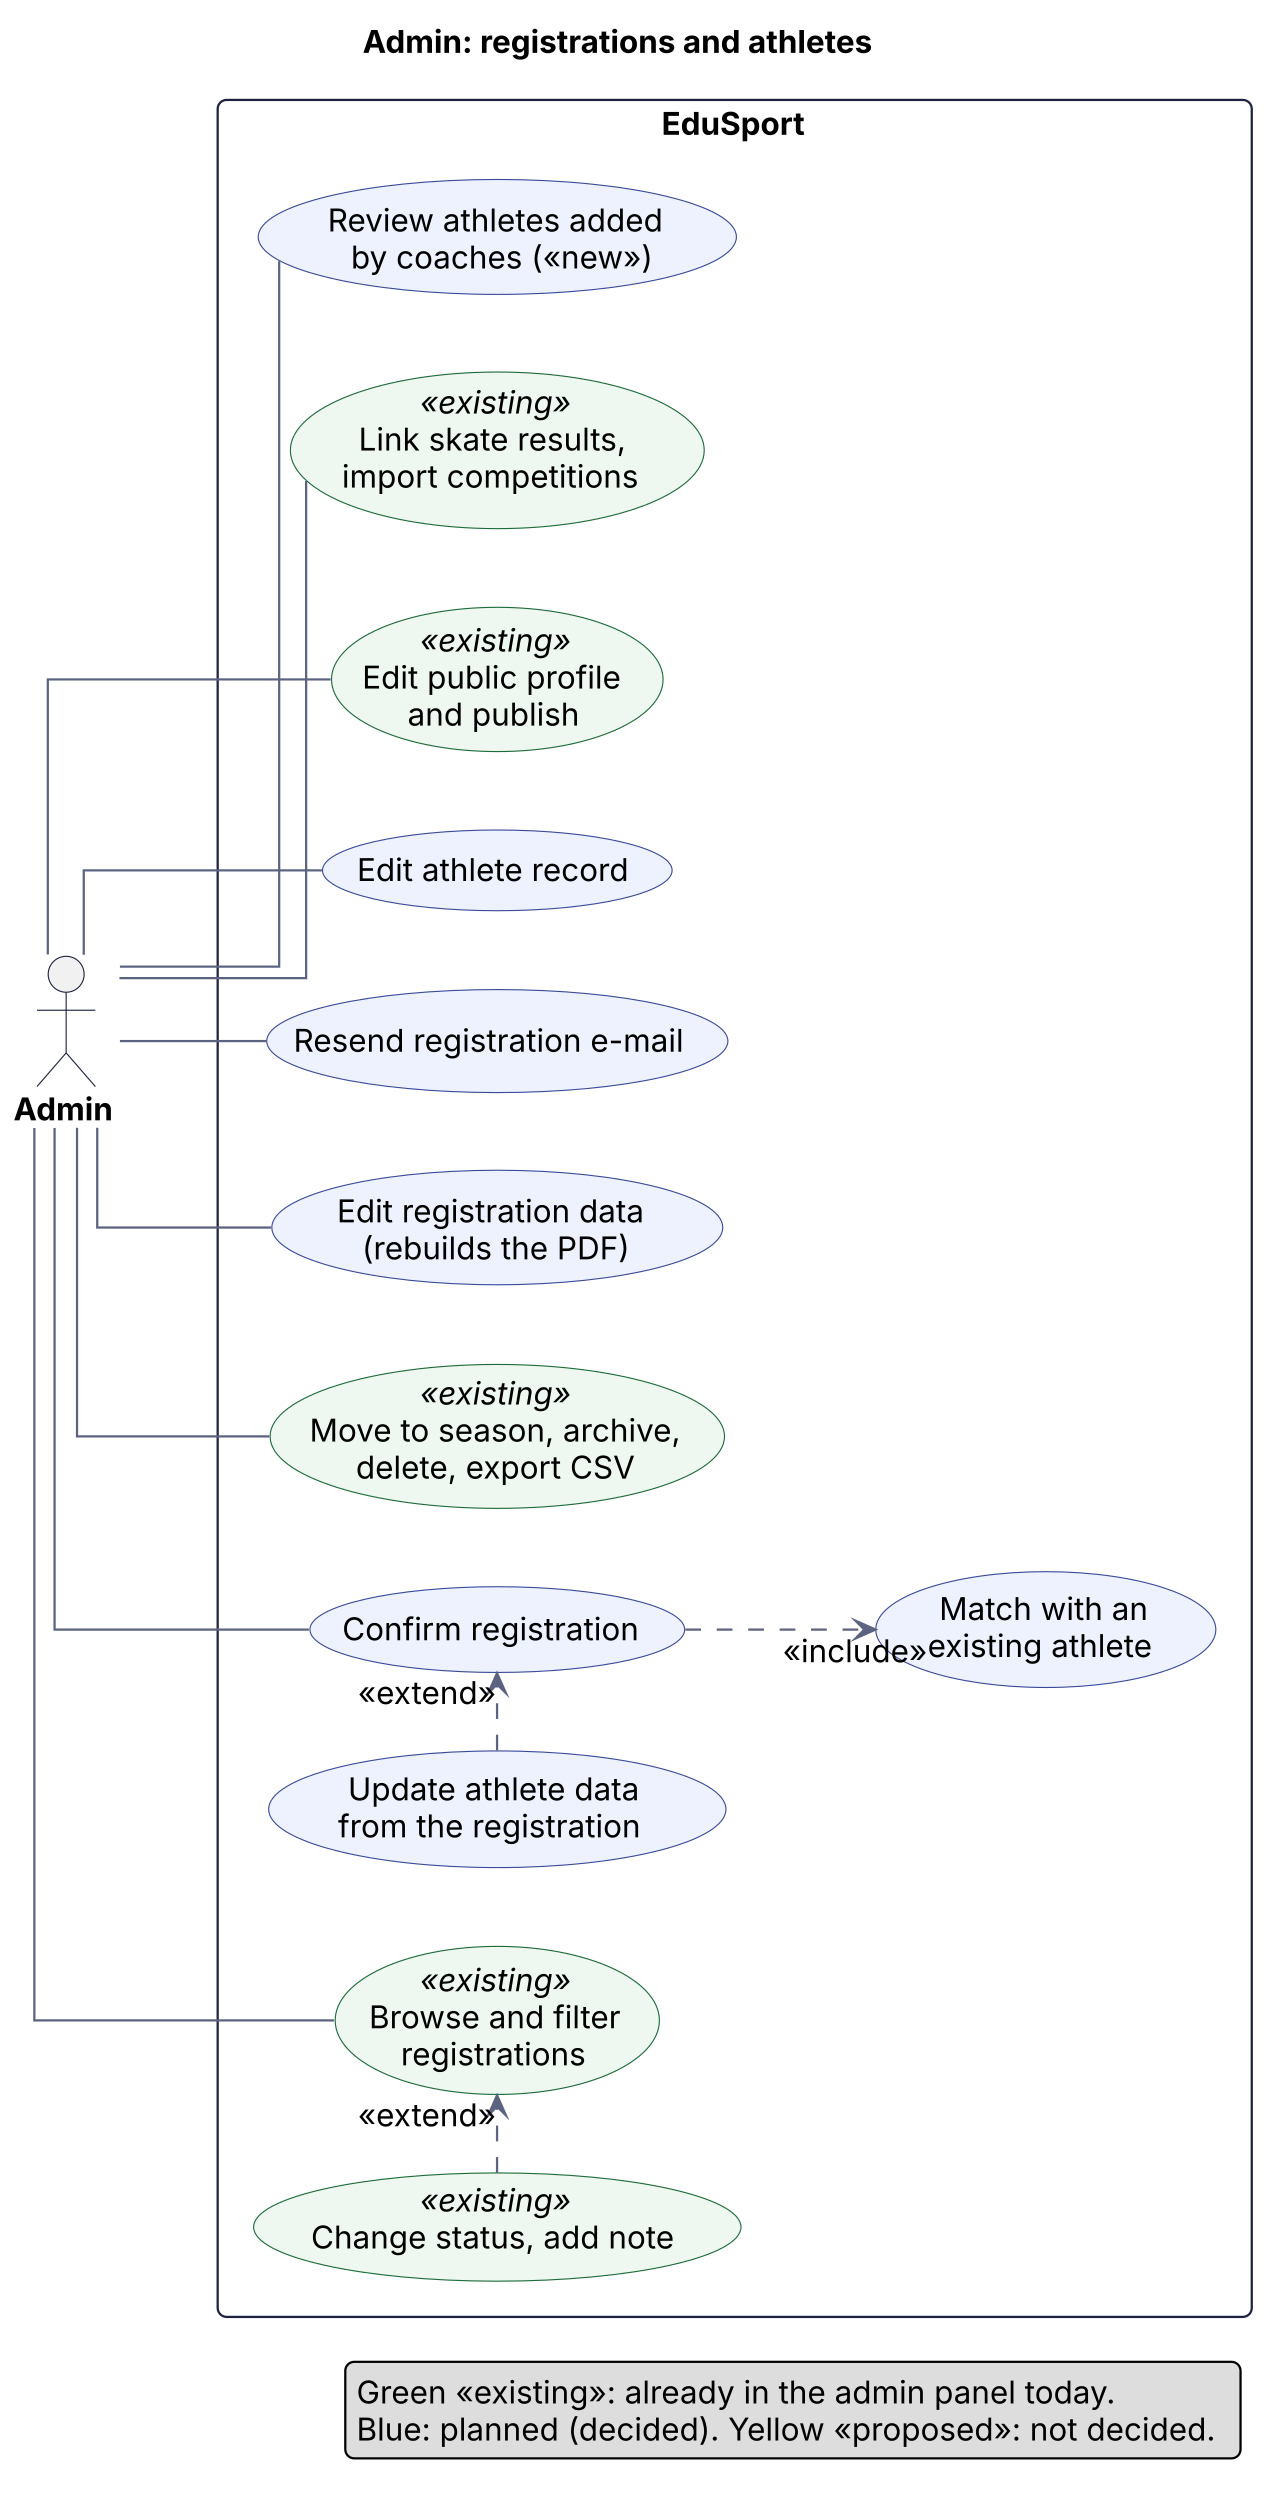
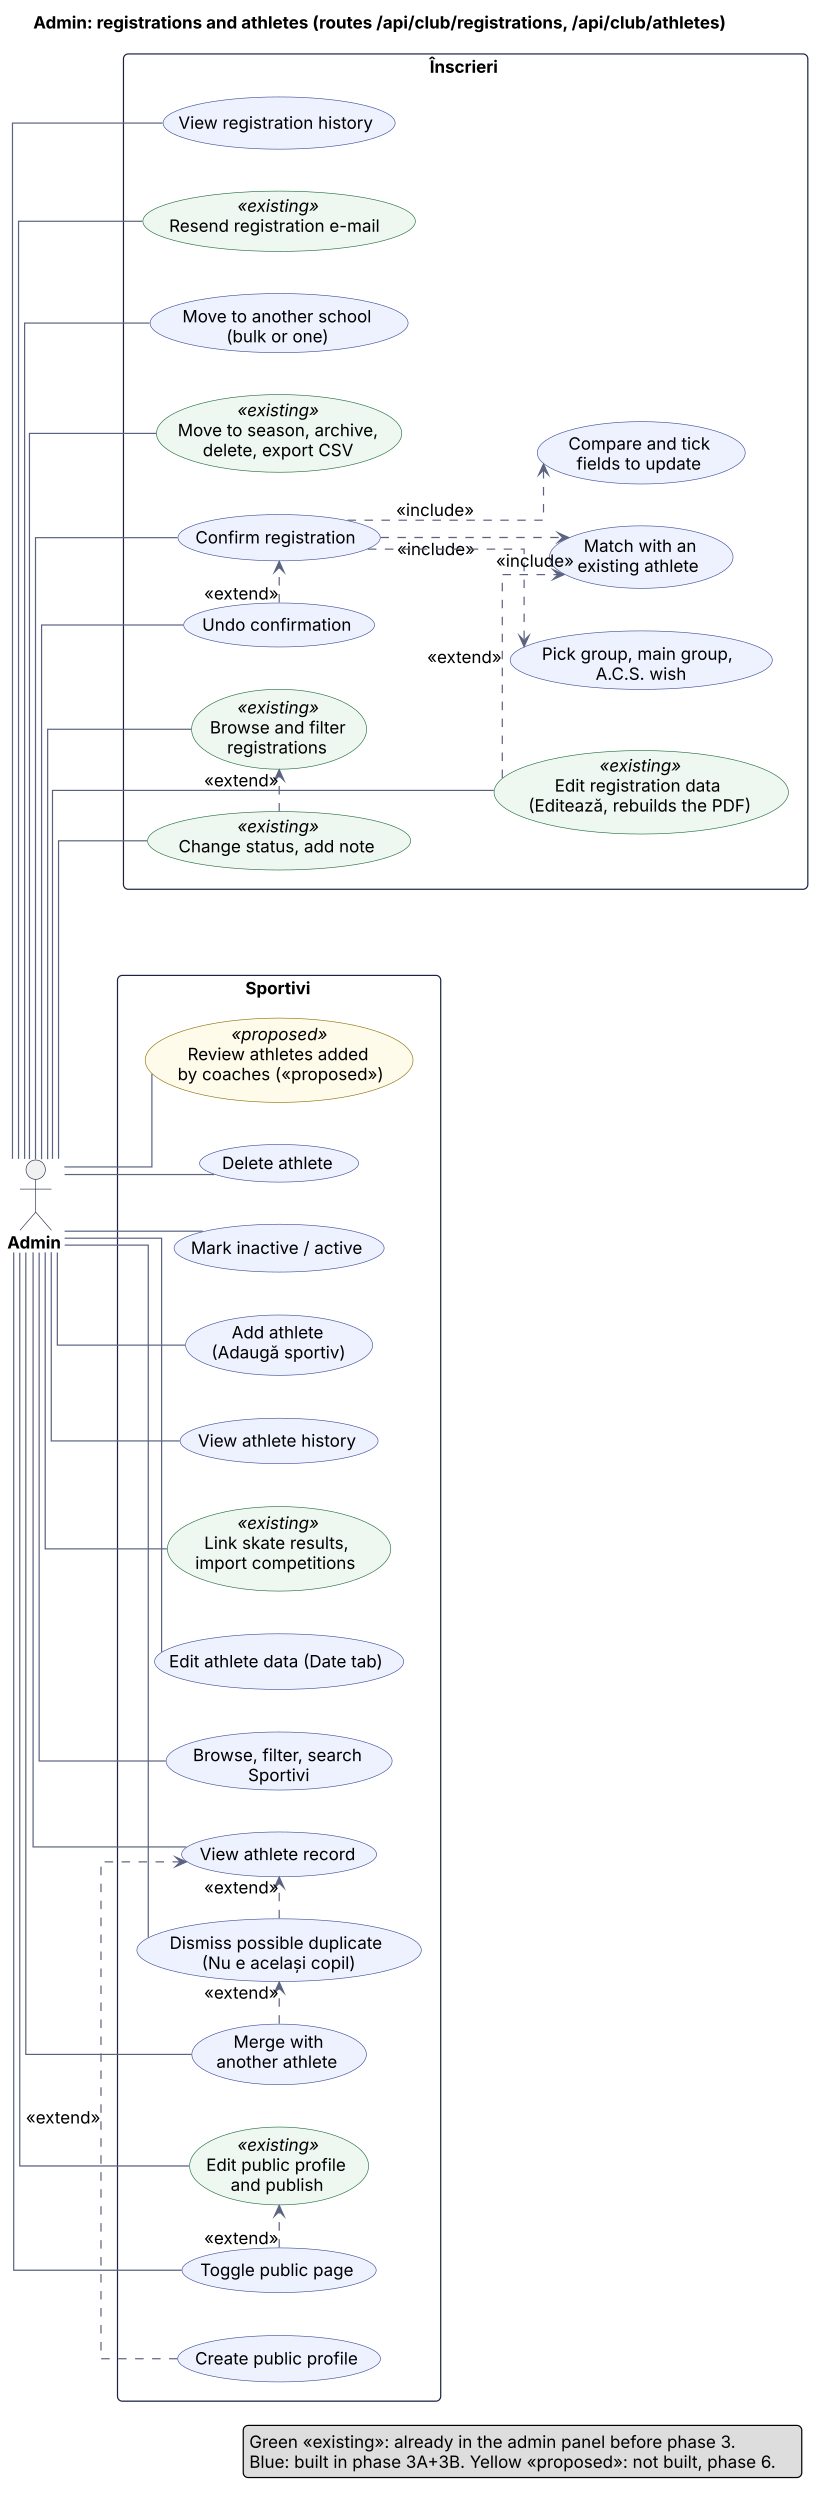
- <svg xmlns="http://www.w3.org/2000/svg" version="1.1" data-diagram-type="DESCRIPTION" style="width:571px;height:1113px;background:#FFFFFF;" width="571px" height="1113px" viewBox="0 0 571 1113" zoomAndPan="magnify" preserveAspectRatio="none" contentStyleType="text/css">
+ <svg xmlns="http://www.w3.org/2000/svg" version="1.1" data-diagram-type="DESCRIPTION" style="width:680px;height:2062px;background:#FFFFFF;" width="680px" height="2062px" viewBox="0 0 680 2062" zoomAndPan="magnify" preserveAspectRatio="none" contentStyleType="text/css">
  <defs />
  <g font-family="sans-serif" lengthAdjust="spacing">
    <g class="title" data-source-line="3">
-       <text x="161.457" y="23.535" fill="#000" font-size="14" textLength="241.377" font-weight="700" font-family="Inter">Admin: registrations and athletes</text>
-     </g>
-     <g class="cluster" data-qualified-name="EduSport" id="ent0002" data-source-line="5">
-       <rect x="96.91" y="44.488" width="460.38" height="987" fill="none" style="stroke:#1C2240;stroke-width:1;" rx="4" ry="4" />
-       <text x="294.534" y="60.023" fill="#000" font-size="14" textLength="65.133" font-weight="700" font-family="Inter">EduSport</text>
-     </g>
-     <g class="entity" data-qualified-name="EduSport.Browse" id="ent0003" data-source-line="6">
-       <ellipse cx="221.396" cy="899.487" rx="72.166" ry="32.958" fill="#EEF7F0" style="stroke:#1D6B3A;stroke-width:0.5;" />
-       <text x="186.926" y="886.502" fill="#000" font-size="14" textLength="68.94" font-style="italic" font-family="Inter">«existing»</text>
-       <text x="164.296" y="902.99" fill="#000" font-size="14" textLength="114.201" font-family="Inter">Browse and filter</text>
-       <text x="178.473" y="919.479" fill="#000" font-size="14" textLength="85.846" font-family="Inter">registrations</text>
-     </g>
-     <g class="entity" data-qualified-name="EduSport.Status" id="ent0004" data-source-line="7">
-       <ellipse cx="221.401" cy="991.487" rx="108.491" ry="24.098" fill="#EEF7F0" style="stroke:#1D6B3A;stroke-width:0.5;" />
-       <text x="186.931" y="984.535" fill="#000" font-size="14" textLength="68.94" font-style="italic" font-family="Inter">«existing»</text>
-       <text x="138.457" y="1001.023" fill="#000" font-size="14" textLength="165.888" font-family="Inter">Change status, add note</text>
-     </g>
-     <g class="entity" data-qualified-name="EduSport.Bulk" id="ent0005" data-source-line="8">
-       <ellipse cx="221.401" cy="639.487" rx="101.151" ry="32.038" fill="#EEF7F0" style="stroke:#1D6B3A;stroke-width:0.5;" />
-       <text x="186.93" y="625.286" fill="#000" font-size="14" textLength="68.94" font-style="italic" font-family="Inter">«existing»</text>
-       <text x="137.804" y="641.775" fill="#000" font-size="14" textLength="167.193" font-family="Inter">Move to season, archive,</text>
-       <text x="158.438" y="658.263" fill="#000" font-size="14" textLength="125.925" font-family="Inter">delete, export CSV</text>
-     </g>
-     <g class="entity" data-qualified-name="EduSport.EditReg" id="ent0006" data-source-line="9">
-       <ellipse cx="221.395" cy="546.483" rx="100.385" ry="25.495" fill="#EEF2FF" style="stroke:#3B4A9A;stroke-width:0.5;" />
-       <text x="150.015" y="544.169" fill="#000" font-size="14" textLength="142.762" font-family="Inter">Edit registration data</text>
-       <text x="161.15" y="560.657" fill="#000" font-size="14" textLength="120.49" font-family="Inter">(rebuilds the PDF)</text>
-     </g>
-     <g class="entity" data-qualified-name="EduSport.Resend" id="ent0007" data-source-line="10">
-       <ellipse cx="221.402" cy="463.489" rx="102.652" ry="22.93" fill="#EEF2FF" style="stroke:#3B4A9A;stroke-width:0.5;" />
-       <text x="130.675" y="468.233" fill="#000" font-size="14" textLength="181.453" font-family="Inter">Resend registration e-mail</text>
-     </g>
-     <g class="entity" data-qualified-name="EduSport.Conf" id="ent0008" data-source-line="11">
-       <ellipse cx="221.401" cy="725.492" rx="83.421" ry="19.084" fill="#EEF2FF" style="stroke:#3B4A9A;stroke-width:0.5;" />
-       <text x="152.348" y="730.237" fill="#000" font-size="14" textLength="138.106" font-family="Inter">Confirm registration</text>
-     </g>
-     <g class="entity" data-qualified-name="EduSport.Match" id="ent0009" data-source-line="12">
-       <ellipse cx="465.592" cy="725.489" rx="75.702" ry="25.781" fill="#EEF2FF" style="stroke:#3B4A9A;stroke-width:0.5;" />
-       <text x="418.13" y="721.221" fill="#000" font-size="14" textLength="94.924" font-family="Inter">Match with an</text>
-       <text x="412.972" y="737.709" fill="#000" font-size="14" textLength="105.239" font-family="Inter">existing athlete</text>
-     </g>
-     <g class="entity" data-qualified-name="EduSport.Upd" id="ent0010" data-source-line="13">
-       <ellipse cx="221.403" cy="805.487" rx="101.793" ry="25.969" fill="#EEF2FF" style="stroke:#3B4A9A;stroke-width:0.5;" />
-       <text x="154.903" y="801.489" fill="#000" font-size="14" textLength="133" font-family="Inter">Update athlete data</text>
-       <text x="150.484" y="817.978" fill="#000" font-size="14" textLength="141.839" font-family="Inter">from the registration</text>
-     </g>
-     <g class="entity" data-qualified-name="EduSport.EditA" id="ent0011" data-source-line="14">
-       <ellipse cx="221.396" cy="387.485" rx="77.836" ry="17.967" fill="#EEF2FF" style="stroke:#3B4A9A;stroke-width:0.5;" />
-       <text x="158.936" y="392.23" fill="#000" font-size="14" textLength="124.92" font-family="Inter">Edit athlete record</text>
-     </g>
-     <g class="entity" data-qualified-name="EduSport.Pub" id="ent0012" data-source-line="15">
-       <ellipse cx="221.401" cy="302.49" rx="73.801" ry="32.112" fill="#EEF7F0" style="stroke:#1D6B3A;stroke-width:0.5;" />
-       <text x="186.931" y="290.05" fill="#000" font-size="14" textLength="68.94" font-style="italic" font-family="Inter">«existing»</text>
-       <text x="161.251" y="306.538" fill="#000" font-size="14" textLength="120.299" font-family="Inter">Edit public profile</text>
-       <text x="181.455" y="323.026" fill="#000" font-size="14" textLength="79.892" font-family="Inter">and publish</text>
-     </g>
-     <g class="entity" data-qualified-name="EduSport.Skate" id="ent0013" data-source-line="16">
-       <ellipse cx="221.401" cy="200.488" rx="92.121" ry="34.86" fill="#EEF7F0" style="stroke:#1D6B3A;stroke-width:0.5;" />
-       <text x="186.931" y="184.096" fill="#000" font-size="14" textLength="68.94" font-style="italic" font-family="Inter">«existing»</text>
-       <text x="159.635" y="200.584" fill="#000" font-size="14" textLength="123.532" font-family="Inter">Link skate results,</text>
-       <text x="152.218" y="217.073" fill="#000" font-size="14" textLength="138.366" font-family="Inter">import competitions</text>
-     </g>
-     <g class="entity" data-qualified-name="EduSport.Review" id="ent0014" data-source-line="17">
-       <ellipse cx="221.404" cy="105.484" rx="106.444" ry="25.586" fill="#EEF2FF" style="stroke:#3B4A9A;stroke-width:0.5;" />
-       <text x="145.888" y="103.037" fill="#000" font-size="14" textLength="151.033" font-family="Inter">Review athletes added</text>
-       <text x="156.237" y="119.525" fill="#000" font-size="14" textLength="130.334" font-family="Inter">by coaches («new»)</text>
+       <text x="27.456" y="23.535" fill="#000" font-size="14" textLength="618.379" font-weight="700" font-family="Inter">Admin: registrations and athletes (routes /api/club/registrations, /api/club/athletes)</text>
+     </g>
+     <g class="cluster" data-qualified-name=".nscrieri" id="ent0002" data-source-line="6">
+       <rect x="101.83" y="44.488" width="564.46" height="689" fill="none" style="stroke:#1C2240;stroke-width:1;" rx="4" ry="4" />
+       <text x="354.44" y="60.023" fill="#000" font-size="14" textLength="59.24" font-weight="700" font-family="Inter">Înscrieri</text>
+     </g>
+     <g class="cluster" data-qualified-name="Sportivi" id="ent0015" data-source-line="21">
+       <rect x="96.91" y="804.488" width="266.59" height="1176" fill="none" style="stroke:#1C2240;stroke-width:1;" rx="4" ry="4" />
+       <text x="202.372" y="820.023" fill="#000" font-size="14" textLength="55.665" font-weight="700" font-family="Inter">Sportivi</text>
+     </g>
+     <g class="entity" data-qualified-name=".nscrieri.Browse" id="ent0003" data-source-line="7">
+       <ellipse cx="230.206" cy="601.487" rx="72.166" ry="32.958" fill="#EEF7F0" style="stroke:#1D6B3A;stroke-width:0.5;" />
+       <text x="195.736" y="588.502" fill="#000" font-size="14" textLength="68.94" font-style="italic" font-family="Inter">«existing»</text>
+       <text x="173.106" y="604.99" fill="#000" font-size="14" textLength="114.201" font-family="Inter">Browse and filter</text>
+       <text x="187.283" y="621.479" fill="#000" font-size="14" textLength="85.846" font-family="Inter">registrations</text>
+     </g>
+     <g class="entity" data-qualified-name=".nscrieri.Status" id="ent0004" data-source-line="8">
+       <ellipse cx="230.211" cy="693.487" rx="108.491" ry="24.098" fill="#EEF7F0" style="stroke:#1D6B3A;stroke-width:0.5;" />
+       <text x="195.741" y="686.535" fill="#000" font-size="14" textLength="68.94" font-style="italic" font-family="Inter">«existing»</text>
+       <text x="147.267" y="703.023" fill="#000" font-size="14" textLength="165.888" font-family="Inter">Change status, add note</text>
+     </g>
+     <g class="entity" data-qualified-name=".nscrieri.Bulk" id="ent0005" data-source-line="9">
+       <ellipse cx="230.211" cy="357.487" rx="101.151" ry="32.038" fill="#EEF7F0" style="stroke:#1D6B3A;stroke-width:0.5;" />
+       <text x="195.74" y="343.286" fill="#000" font-size="14" textLength="68.94" font-style="italic" font-family="Inter">«existing»</text>
+       <text x="146.614" y="359.775" fill="#000" font-size="14" textLength="167.193" font-family="Inter">Move to season, archive,</text>
+       <text x="167.248" y="376.263" fill="#000" font-size="14" textLength="125.925" font-family="Inter">delete, export CSV</text>
+     </g>
+     <g class="entity" data-qualified-name=".nscrieri.MoveSchool" id="ent0006" data-source-line="10">
+       <ellipse cx="230.212" cy="266.489" rx="106.392" ry="24.37" fill="#EEF2FF" style="stroke:#3B4A9A;stroke-width:0.5;" />
+       <text x="150.44" y="265.882" fill="#000" font-size="14" textLength="159.544" font-family="Inter">Move to another school</text>
+       <text x="186.656" y="282.37" fill="#000" font-size="14" textLength="87.11" font-family="Inter">(bulk or one)</text>
+     </g>
+     <g class="entity" data-qualified-name=".nscrieri.EditReg" id="ent0007" data-source-line="11">
+       <ellipse cx="528.901" cy="653.489" rx="121.391" ry="34.431" fill="#EEF7F0" style="stroke:#1D6B3A;stroke-width:0.5;" />
+       <text x="494.431" y="636.408" fill="#000" font-size="14" textLength="68.94" font-style="italic" font-family="Inter">«existing»</text>
+       <text x="457.52" y="652.897" fill="#000" font-size="14" textLength="142.762" font-family="Inter">Edit registration data</text>
+       <text x="435.741" y="669.385" fill="#000" font-size="14" textLength="186.32" font-family="Inter">(Editează, rebuilds the PDF)</text>
+     </g>
+     <g class="entity" data-qualified-name=".nscrieri.Resend" id="ent0008" data-source-line="12">
+       <ellipse cx="230.213" cy="182.493" rx="112.373" ry="24.875" fill="#EEF7F0" style="stroke:#1D6B3A;stroke-width:0.5;" />
+       <text x="195.743" y="174.721" fill="#000" font-size="14" textLength="68.94" font-style="italic" font-family="Inter">«existing»</text>
+       <text x="139.487" y="191.21" fill="#000" font-size="14" textLength="181.453" font-family="Inter">Resend registration e-mail</text>
+     </g>
+     <g class="entity" data-qualified-name=".nscrieri.RegHist" id="ent0009" data-source-line="13">
+       <ellipse cx="230.21" cy="101.492" rx="95.72" ry="21.544" fill="#EEF2FF" style="stroke:#3B4A9A;stroke-width:0.5;" />
+       <text x="147.157" y="106.236" fill="#000" font-size="14" textLength="166.106" font-family="Inter">View registration history</text>
+     </g>
+     <g class="entity" data-qualified-name=".nscrieri.Match" id="ent0010" data-source-line="14">
+       <ellipse cx="528.902" cy="459.489" rx="75.702" ry="25.781" fill="#EEF2FF" style="stroke:#3B4A9A;stroke-width:0.5;" />
+       <text x="481.44" y="455.221" fill="#000" font-size="14" textLength="94.924" font-family="Inter">Match with an</text>
+       <text x="476.282" y="471.709" fill="#000" font-size="14" textLength="105.239" font-family="Inter">existing athlete</text>
+     </g>
+     <g class="entity" data-qualified-name=".nscrieri.Compare" id="ent0011" data-source-line="15">
+       <ellipse cx="528.897" cy="373.491" rx="85.757" ry="25.713" fill="#EEF2FF" style="stroke:#3B4A9A;stroke-width:0.5;" />
+       <text x="468.82" y="370.859" fill="#000" font-size="14" textLength="120.155" font-family="Inter">Compare and tick</text>
+       <text x="475.516" y="387.347" fill="#000" font-size="14" textLength="106.764" font-family="Inter">fields to update</text>
+     </g>
+     <g class="entity" data-qualified-name=".nscrieri.PickGroup" id="ent0012" data-source-line="16">
+       <ellipse cx="528.9" cy="544.491" rx="108.11" ry="24.143" fill="#EEF2FF" style="stroke:#3B4A9A;stroke-width:0.5;" />
+       <text x="446.931" y="544.245" fill="#000" font-size="14" textLength="163.939" font-family="Inter">Pick group, main group,</text>
+       <text x="491.269" y="560.733" fill="#000" font-size="14" textLength="75.264" font-family="Inter">A.C.S. wish</text>
+     </g>
+     <g class="entity" data-qualified-name=".nscrieri.Conf" id="ent0013" data-source-line="17">
+       <ellipse cx="230.211" cy="443.492" rx="83.421" ry="19.084" fill="#EEF2FF" style="stroke:#3B4A9A;stroke-width:0.5;" />
+       <text x="161.158" y="448.237" fill="#000" font-size="14" textLength="138.106" font-family="Inter">Confirm registration</text>
+     </g>
+     <g class="entity" data-qualified-name=".nscrieri.Undo" id="ent0014" data-source-line="18">
+       <ellipse cx="230.209" cy="515.488" rx="78.699" ry="18.14" fill="#EEF2FF" style="stroke:#3B4A9A;stroke-width:0.5;" />
+       <text x="166.717" y="520.232" fill="#000" font-size="14" textLength="126.984" font-family="Inter">Undo confirmation</text>
+     </g>
+     <g class="entity" data-qualified-name="Sportivi.List" id="ent0016" data-source-line="22">
+       <ellipse cx="230.209" cy="1452.485" rx="93.209" ry="23.937" fill="#EEF2FF" style="stroke:#3B4A9A;stroke-width:0.5;" />
+       <text x="159.166" y="1452.571" fill="#000" font-size="14" textLength="142.085" font-family="Inter">Browse, filter, search</text>
+       <text x="204.581" y="1469.059" fill="#000" font-size="14" textLength="51.256" font-family="Inter">Sportivi</text>
+     </g>
+     <g class="entity" data-qualified-name="Sportivi.Record" id="ent0017" data-source-line="23">
+       <ellipse cx="230.212" cy="1529.489" rx="80.402" ry="18.48" fill="#EEF2FF" style="stroke:#3B4A9A;stroke-width:0.5;" />
+       <text x="164.699" y="1534.233" fill="#000" font-size="14" textLength="131.024" font-family="Inter">View athlete record</text>
+     </g>
+     <g class="entity" data-qualified-name="Sportivi.EditA" id="ent0018" data-source-line="24">
+       <ellipse cx="230.214" cy="1370.491" rx="102.714" ry="22.943" fill="#EEF2FF" style="stroke:#3B4A9A;stroke-width:0.5;" />
+       <text x="139.419" y="1375.235" fill="#000" font-size="14" textLength="181.59" font-family="Inter">Edit athlete data (Date tab)</text>
+     </g>
+     <g class="entity" data-qualified-name="Sportivi.CreateProf" id="ent0019" data-source-line="25">
+       <ellipse cx="230.212" cy="1945.485" rx="83.632" ry="19.126" fill="#EEF2FF" style="stroke:#3B4A9A;stroke-width:0.5;" />
+       <text x="160.913" y="1950.229" fill="#000" font-size="14" textLength="138.599" font-family="Inter">Create public profile</text>
+     </g>
+     <g class="entity" data-qualified-name="Sportivi.Pub" id="ent0020" data-source-line="26">
+       <ellipse cx="230.211" cy="1786.49" rx="73.801" ry="32.112" fill="#EEF7F0" style="stroke:#1D6B3A;stroke-width:0.5;" />
+       <text x="195.741" y="1774.05" fill="#000" font-size="14" textLength="68.94" font-style="italic" font-family="Inter">«existing»</text>
+       <text x="170.061" y="1790.538" fill="#000" font-size="14" textLength="120.299" font-family="Inter">Edit public profile</text>
+       <text x="190.265" y="1807.026" fill="#000" font-size="14" textLength="79.892" font-family="Inter">and publish</text>
+     </g>
+     <g class="entity" data-qualified-name="Sportivi.Visibility" id="ent0021" data-source-line="27">
+       <ellipse cx="230.211" cy="1872.484" rx="80.081" ry="18.416" fill="#EEF2FF" style="stroke:#3B4A9A;stroke-width:0.5;" />
+       <text x="165.078" y="1877.229" fill="#000" font-size="14" textLength="130.266" font-family="Inter">Toggle public page</text>
+     </g>
+     <g class="entity" data-qualified-name="Sportivi.Skate" id="ent0022" data-source-line="28">
+       <ellipse cx="230.211" cy="1277.488" rx="92.121" ry="34.86" fill="#EEF7F0" style="stroke:#1D6B3A;stroke-width:0.5;" />
+       <text x="195.741" y="1261.096" fill="#000" font-size="14" textLength="68.94" font-style="italic" font-family="Inter">«existing»</text>
+       <text x="168.445" y="1277.584" fill="#000" font-size="14" textLength="123.532" font-family="Inter">Link skate results,</text>
+       <text x="161.028" y="1294.073" fill="#000" font-size="14" textLength="138.366" font-family="Inter">import competitions</text>
+     </g>
+     <g class="entity" data-qualified-name="Sportivi.AHist" id="ent0023" data-source-line="29">
+       <ellipse cx="230.208" cy="1188.486" rx="81.638" ry="18.728" fill="#EEF2FF" style="stroke:#3B4A9A;stroke-width:0.5;" />
+       <text x="163.239" y="1193.23" fill="#000" font-size="14" textLength="133.937" font-family="Inter">View athlete history</text>
+     </g>
+     <g class="entity" data-qualified-name="Sportivi.Add" id="ent0024" data-source-line="30">
+       <ellipse cx="230.212" cy="1109.493" rx="77.122" ry="24.884" fill="#EEF2FF" style="stroke:#3B4A9A;stroke-width:0.5;" />
+       <text x="191.087" y="1103.894" fill="#000" font-size="14" textLength="78.251" font-family="Inter">Add athlete</text>
+       <text x="174.366" y="1120.382" fill="#000" font-size="14" textLength="111.692" font-family="Inter">(Adaugă sportiv)</text>
+     </g>
+     <g class="entity" data-qualified-name="Sportivi.MarkStatus" id="ent0025" data-source-line="31">
+       <ellipse cx="230.21" cy="1029.484" rx="86.63" ry="19.726" fill="#EEF2FF" style="stroke:#3B4A9A;stroke-width:0.5;" />
+       <text x="157.444" y="1034.228" fill="#000" font-size="14" textLength="145.53" font-family="Inter">Mark inactive / active</text>
+     </g>
+     <g class="entity" data-qualified-name="Sportivi.Dismiss" id="ent0026" data-source-line="32">
+       <ellipse cx="230.208" cy="1608.488" rx="117.298" ry="25.86" fill="#EEF2FF" style="stroke:#3B4A9A;stroke-width:0.5;" />
+       <text x="139.881" y="1607.469" fill="#000" font-size="14" textLength="180.653" font-family="Inter">Dismiss possible duplicate</text>
+       <text x="166.425" y="1623.957" fill="#000" font-size="14" textLength="127.565" font-family="Inter">(Nu e același copil)</text>
+     </g>
+     <g class="entity" data-qualified-name="Sportivi.Merge" id="ent0027" data-source-line="33">
+       <ellipse cx="230.211" cy="1694.489" rx="71.981" ry="24.991" fill="#EEF2FF" style="stroke:#3B4A9A;stroke-width:0.5;" />
+       <text x="192.558" y="1689.051" fill="#000" font-size="14" textLength="75.305" font-family="Inter">Merge with</text>
+       <text x="178.49" y="1705.54" fill="#000" font-size="14" textLength="103.441" font-family="Inter">another athlete</text>
+     </g>
+     <g class="entity" data-qualified-name="Sportivi.Delete" id="ent0028" data-source-line="34">
+       <ellipse cx="230.207" cy="959.492" rx="65.567" ry="15.513" fill="#EEF2FF" style="stroke:#3B4A9A;stroke-width:0.5;" />
+       <text x="183.138" y="964.236" fill="#000" font-size="14" textLength="94.138" font-family="Inter">Delete athlete</text>
+     </g>
+     <g class="entity" data-qualified-name="Sportivi.Review" id="ent0029" data-source-line="35">
+       <ellipse cx="230.208" cy="874.489" rx="110.458" ry="34.761" fill="#FFFBEA" style="stroke:#8A6D00;stroke-width:0.5;" />
+       <text x="190.723" y="857.938" fill="#000" font-size="14" textLength="78.969" font-style="italic" font-family="Inter">«proposed»</text>
+       <text x="154.691" y="874.427" fill="#000" font-size="14" textLength="151.033" font-family="Inter">Review athletes added</text>
+       <text x="146.529" y="890.915" fill="#000" font-size="14" textLength="167.357" font-family="Inter">by coaches («proposed»)</text>
    </g>
    <g class="entity" data-qualified-name="A" id="ent0001" data-source-line="4">
-       <ellipse cx="29.454" cy="433.748" rx="8" ry="8" fill="#F1F1F1" style="stroke:#1C2240;stroke-width:0.5;" />
-       <path d="M29.454,441.748 L29.454,468.748 M16.454,449.748 L42.454,449.748 M29.454,468.748 L16.454,483.748 M29.454,468.748 L42.454,483.748" style="stroke:#1C2240;stroke-width:0.5;" fill="none" />
-       <text x="6" y="498.783" fill="#000" font-size="14" textLength="46.908" font-weight="700" font-family="Inter">Admin</text>
-     </g>
-     <g class="link" data-entity-1="ent0001" data-entity-2="ent0003" id="lnk15" data-source-line="19" data-link-type="association">
-       <path d="M15.29,502.178 C15.29,608.888 15.29,899.488 15.29,899.488 C15.29,899.488 89.4,899.488 148.73,899.488" style="stroke:#5B6380;stroke-width:1;" fill="none" id="A-Browse" />
-     </g>
-     <g class="link" data-entity-1="ent0001" data-entity-2="ent0005" id="lnk16" data-source-line="20" data-link-type="association">
-       <path d="M34.29,502.108 C34.29,553.918 34.29,639.488 34.29,639.488 C34.29,639.488 75.92,639.488 119.91,639.488" style="stroke:#5B6380;stroke-width:1;" fill="none" id="A-Bulk" />
-     </g>
-     <g class="link" data-entity-1="ent0001" data-entity-2="ent0006" id="lnk17" data-source-line="21" data-link-type="association">
-       <path d="M43.29,502.068 C43.29,523.748 43.29,546.488 43.29,546.488 C43.29,546.488 80.34,546.488 120.64,546.488" style="stroke:#5B6380;stroke-width:1;" fill="none" id="A-EditReg" />
-     </g>
-     <g class="link" data-entity-1="ent0001" data-entity-2="ent0007" id="lnk18" data-source-line="22" data-link-type="association">
-       <path d="M53.38,463.488 C70.26,463.488 94.15,463.488 118.64,463.488" style="stroke:#5B6380;stroke-width:1;" fill="none" id="A-Resend" />
-     </g>
-     <g class="link" data-entity-1="ent0001" data-entity-2="ent0008" id="lnk19" data-source-line="23" data-link-type="association">
-       <path d="M24.29,502.148 C24.29,575.028 24.29,725.488 24.29,725.488 C24.29,725.488 83.88,725.488 137.52,725.488" style="stroke:#5B6380;stroke-width:1;" fill="none" id="A-Conf" />
-     </g>
-     <g class="link" data-entity-1="ent0001" data-entity-2="ent0011" id="lnk20" data-source-line="24" data-link-type="association">
-       <path d="M37.29,425.038 C37.29,406.188 37.29,387.488 37.29,387.488 C37.29,387.488 93.14,387.488 143.32,387.488" style="stroke:#5B6380;stroke-width:1;" fill="none" id="A-EditA" />
-     </g>
-     <g class="link" data-entity-1="ent0001" data-entity-2="ent0012" id="lnk21" data-source-line="25" data-link-type="association">
-       <path d="M21.29,424.928 C21.29,377.298 21.29,302.488 21.29,302.488 C21.29,302.488 90.22,302.488 147.17,302.488" style="stroke:#5B6380;stroke-width:1;" fill="none" id="A-Pub" />
-     </g>
-     <g class="link" data-entity-1="ent0001" data-entity-2="ent0013" id="lnk22" data-source-line="26" data-link-type="association">
-       <path d="M53.17,435.458 C84.64,435.458 136.29,435.458 136.29,435.458 C136.29,435.458 136.29,264.288 136.29,214.138" style="stroke:#5B6380;stroke-width:1;" fill="none" id="A-Skate" />
-     </g>
-     <g class="link" data-entity-1="ent0001" data-entity-2="ent0014" id="lnk23" data-source-line="27" data-link-type="association">
-       <path d="M53.39,430.348 C81.48,430.348 124.29,430.348 124.29,430.348 C124.29,430.348 124.29,172.668 124.29,116.298" style="stroke:#5B6380;stroke-width:1;" fill="none" id="A-Review" />
-     </g>
-     <g class="link" data-entity-1="ent0004" data-entity-2="ent0003" id="lnk24" data-source-line="28" data-link-type="dependency">
-       <path d="M221.29,967.318 C221.29,956.778 221.29,949.238 221.29,937.838" style="stroke:#5B6380;stroke-width:1;stroke-dasharray:7,7;" fill="none" id="Status-to-Browse" />
-       <polygon points="221.29,932.838,217.29,941.838,221.29,937.838,225.29,941.838,221.29,932.838" fill="#5B6380" style="stroke:#5B6380;stroke-width:1;stroke-linejoin:miter;stroke-miterlimit:10;" />
-       <text x="159.29" y="946.613" fill="#000" font-size="14" textLength="61.592" font-family="Inter">«extend»</text>
-     </g>
-     <g class="link" data-entity-1="ent0008" data-entity-2="ent0009" id="lnk25" data-source-line="29" data-link-type="dependency">
-       <path d="M305.1,725.488 C332.57,725.488 357.93,725.488 384.79,725.488" style="stroke:#5B6380;stroke-width:1;stroke-dasharray:7,7;" fill="none" id="Conf-to-Match" />
-       <polygon points="389.79,725.488,380.79,721.488,384.79,725.488,380.79,729.488,389.79,725.488" fill="#5B6380" style="stroke:#5B6380;stroke-width:1;stroke-linejoin:miter;stroke-miterlimit:10;" />
-       <text x="348.44" y="740.023" fill="#000" font-size="14" textLength="63.923" font-family="Inter">«include»</text>
-     </g>
-     <g class="link" data-entity-1="ent0010" data-entity-2="ent0008" id="lnk26" data-source-line="30" data-link-type="dependency">
-       <path d="M221.29,779.298 C221.29,768.088 221.29,760.228 221.29,749.888" style="stroke:#5B6380;stroke-width:1;stroke-dasharray:7,7;" fill="none" id="Upd-to-Conf" />
-       <polygon points="221.29,744.888,217.29,753.888,221.29,749.888,225.29,753.888,221.29,744.888" fill="#5B6380" style="stroke:#5B6380;stroke-width:1;stroke-linejoin:miter;stroke-miterlimit:10;" />
-       <text x="159.29" y="758.623" fill="#000" font-size="14" textLength="61.592" font-family="Inter">«extend»</text>
-     </g>
-     <g class="legend" data-source-line="31">
-       <rect x="153.722" y="1051.488" width="398.568" height="42.977" fill="#DDD" style="stroke:#000;stroke-width:1;" rx="4" ry="4" />
-       <text x="158.722" y="1070.023" fill="#000" font-size="14" textLength="349.686" font-family="Inter">Green «existing»: already in the admin panel today.</text>
-       <text x="158.722" y="1086.512" fill="#000" font-size="14" textLength="388.568" font-family="Inter">Blue: planned (decided). Yellow «proposed»: not decided.</text>
+       <ellipse cx="29.454" cy="964.748" rx="8" ry="8" fill="#F1F1F1" style="stroke:#1C2240;stroke-width:0.5;" />
+       <path d="M29.454,972.748 L29.454,999.748 M16.454,980.748 L42.454,980.748 M29.454,999.748 L16.454,1014.748 M29.454,999.748 L42.454,1014.748" style="stroke:#1C2240;stroke-width:0.5;" fill="none" />
+       <text x="6" y="1029.783" fill="#000" font-size="14" textLength="46.908" font-weight="700" font-family="Inter">Admin</text>
+     </g>
+     <g class="link" data-entity-1="ent0001" data-entity-2="ent0003" id="lnk30" data-source-line="38" data-link-type="association">
+       <path d="M39.29,956.088 C39.29,857.198 39.29,601.488 39.29,601.488 C39.29,601.488 103.75,601.488 157.76,601.488" style="stroke:#5B6380;stroke-width:1;" fill="none" id="A-Browse" />
+     </g>
+     <g class="link" data-entity-1="ent0001" data-entity-2="ent0004" id="lnk31" data-source-line="39" data-link-type="association">
+       <path d="M48.29,955.758 C48.29,874.458 48.29,693.488 48.29,693.488 C48.29,693.488 82.49,693.488 121.23,693.488" style="stroke:#5B6380;stroke-width:1;" fill="none" id="A-Status" />
+     </g>
+     <g class="link" data-entity-1="ent0001" data-entity-2="ent0005" id="lnk32" data-source-line="40" data-link-type="association">
+       <path d="M24.29,956.078 C24.29,818.358 24.29,357.488 24.29,357.488 C24.29,357.488 76.78,357.488 128.75,357.488" style="stroke:#5B6380;stroke-width:1;" fill="none" id="A-Bulk" />
+     </g>
+     <g class="link" data-entity-1="ent0001" data-entity-2="ent0006" id="lnk33" data-source-line="41" data-link-type="association">
+       <path d="M20.29,955.858 C20.29,805.358 20.29,266.488 20.29,266.488 C20.29,266.488 71.54,266.488 123.4,266.488" style="stroke:#5B6380;stroke-width:1;" fill="none" id="A-MoveSchool" />
+     </g>
+     <g class="link" data-entity-1="ent0001" data-entity-2="ent0007" id="lnk34" data-source-line="42" data-link-type="association">
+       <path d="M43.29,955.858 C43.29,866.268 43.29,651.918 43.29,651.918 C43.29,651.918 263.45,651.918 407.3,651.918" style="stroke:#5B6380;stroke-width:1;" fill="none" id="A-EditReg" />
+     </g>
+     <g class="link" data-entity-1="ent0001" data-entity-2="ent0008" id="lnk35" data-source-line="43" data-link-type="association">
+       <path d="M15.29,955.868 C15.29,794.498 15.29,182.488 15.29,182.488 C15.29,182.488 65.51,182.488 117.4,182.488" style="stroke:#5B6380;stroke-width:1;" fill="none" id="A-Resend" />
+     </g>
+     <g class="link" data-entity-1="ent0001" data-entity-2="ent0009" id="lnk36" data-source-line="44" data-link-type="association">
+       <path d="M10.29,955.828 C10.29,784.428 10.29,101.488 10.29,101.488 C10.29,101.488 74.89,101.488 134.07,101.488" style="stroke:#5B6380;stroke-width:1;" fill="none" id="A-RegHist" />
+     </g>
+     <g class="link" data-entity-1="ent0001" data-entity-2="ent0013" id="lnk37" data-source-line="45" data-link-type="association">
+       <path d="M29.29,956.178 C29.29,831.228 29.29,443.488 29.29,443.488 C29.29,443.488 91.32,443.488 146.45,443.488" style="stroke:#5B6380;stroke-width:1;" fill="none" id="A-Conf" />
+     </g>
+     <g class="link" data-entity-1="ent0001" data-entity-2="ent0014" id="lnk38" data-source-line="46" data-link-type="association">
+       <path d="M34.29,956.098 C34.29,842.438 34.29,515.488 34.29,515.488 C34.29,515.488 96.71,515.488 151.08,515.488" style="stroke:#5B6380;stroke-width:1;" fill="none" id="A-Undo" />
+     </g>
+     <g class="link" data-entity-1="ent0001" data-entity-2="ent0016" id="lnk39" data-source-line="47" data-link-type="association">
+       <path d="M32.29,1033.138 C32.29,1143.558 32.29,1452.488 32.29,1452.488 C32.29,1452.488 85.51,1452.488 136.75,1452.488" style="stroke:#5B6380;stroke-width:1;" fill="none" id="A-List" />
+     </g>
+     <g class="link" data-entity-1="ent0001" data-entity-2="ent0017" id="lnk40" data-source-line="48" data-link-type="association">
+       <path d="M27.29,1032.948 C27.29,1154.638 27.29,1523.328 27.29,1523.328 C27.29,1523.328 96.26,1523.328 153.78,1523.328" style="stroke:#5B6380;stroke-width:1;" fill="none" id="A-Record" />
+     </g>
+     <g class="link" data-entity-1="ent0001" data-entity-2="ent0018" id="lnk41" data-source-line="49" data-link-type="association">
+       <path d="M53.28,1021.248 C83.93,1021.248 133.29,1021.248 133.29,1021.248 C133.29,1021.248 133.29,1310.548 133.29,1362.538" style="stroke:#5B6380;stroke-width:1;" fill="none" id="A-EditA" />
+     </g>
+     <g class="link" data-entity-1="ent0001" data-entity-2="ent0020" id="lnk42" data-source-line="50" data-link-type="association">
+       <path d="M16.29,1033.228 C16.29,1192.238 16.29,1786.488 16.29,1786.488 C16.29,1786.488 94.2,1786.488 155.99,1786.488" style="stroke:#5B6380;stroke-width:1;" fill="none" id="A-Pub" />
+     </g>
+     <g class="link" data-entity-1="ent0001" data-entity-2="ent0021" id="lnk43" data-source-line="51" data-link-type="association">
+       <path d="M11.29,1033.058 C11.29,1202.518 11.29,1872.488 11.29,1872.488 C11.29,1872.488 87.45,1872.488 149.93,1872.488" style="stroke:#5B6380;stroke-width:1;" fill="none" id="A-Visibility" />
+     </g>
+     <g class="link" data-entity-1="ent0001" data-entity-2="ent0022" id="lnk44" data-source-line="52" data-link-type="association">
+       <path d="M37.29,1032.948 C37.29,1110.328 37.29,1277.488 37.29,1277.488 C37.29,1277.488 88.19,1277.488 137.7,1277.488" style="stroke:#5B6380;stroke-width:1;" fill="none" id="A-Skate" />
+     </g>
+     <g class="link" data-entity-1="ent0001" data-entity-2="ent0023" id="lnk45" data-source-line="53" data-link-type="association">
+       <path d="M42.29,1032.818 C42.29,1089.358 42.29,1188.488 42.29,1188.488 C42.29,1188.488 97.69,1188.488 148.33,1188.488" style="stroke:#5B6380;stroke-width:1;" fill="none" id="A-AHist" />
+     </g>
+     <g class="link" data-entity-1="ent0001" data-entity-2="ent0024" id="lnk46" data-source-line="54" data-link-type="association">
+       <path d="M47.29,1033.098 C47.29,1066.508 47.29,1109.488 47.29,1109.488 C47.29,1109.488 102.78,1109.488 152.63,1109.488" style="stroke:#5B6380;stroke-width:1;" fill="none" id="A-Add" />
+     </g>
+     <g class="link" data-entity-1="ent0001" data-entity-2="ent0025" id="lnk47" data-source-line="55" data-link-type="association">
+       <path d="M53.27,1015.508 C81.21,1015.508 128.63,1015.508 167.35,1015.508" style="stroke:#5B6380;stroke-width:1;" fill="none" id="A-MarkStatus" />
+     </g>
+     <g class="link" data-entity-1="ent0001" data-entity-2="ent0026" id="lnk48" data-source-line="56" data-link-type="association">
+       <path d="M53.36,1026.988 C80.87,1026.988 122.29,1026.988 122.29,1026.988 C122.29,1026.988 122.29,1520.128 122.29,1598.148" style="stroke:#5B6380;stroke-width:1;" fill="none" id="A-Dismiss" />
+     </g>
+     <g class="link" data-entity-1="ent0001" data-entity-2="ent0027" id="lnk49" data-source-line="57" data-link-type="association">
+       <path d="M21.29,1033.118 C21.29,1179.868 21.29,1694.488 21.29,1694.488 C21.29,1694.488 97.63,1694.488 158.02,1694.488" style="stroke:#5B6380;stroke-width:1;" fill="none" id="A-Merge" />
+     </g>
+     <g class="link" data-entity-1="ent0001" data-entity-2="ent0028" id="lnk50" data-source-line="58" data-link-type="association">
+       <path d="M53.27,968.748 C83.5,968.748 136.52,968.748 176.66,968.748" style="stroke:#5B6380;stroke-width:1;" fill="none" id="A-Delete" />
+     </g>
+     <g class="link" data-entity-1="ent0001" data-entity-2="ent0029" id="lnk51" data-source-line="59" data-link-type="association">
+       <path d="M53.14,962.498 C81.52,962.498 125.29,962.498 125.29,962.498 C125.29,962.498 125.29,909.318 125.29,885.638" style="stroke:#5B6380;stroke-width:1;" fill="none" id="A-Review" />
+     </g>
+     <g class="link" data-entity-1="ent0004" data-entity-2="ent0003" id="lnk52" data-source-line="61" data-link-type="dependency">
+       <path d="M230.29,669.318 C230.29,658.778 230.29,651.238 230.29,639.838" style="stroke:#5B6380;stroke-width:1;stroke-dasharray:7,7;" fill="none" id="Status-to-Browse" />
+       <polygon points="230.29,634.838,226.29,643.838,230.29,639.838,234.29,643.838,230.29,634.838" fill="#5B6380" style="stroke:#5B6380;stroke-width:1;stroke-linejoin:miter;stroke-miterlimit:10;" />
+       <text x="168.29" y="648.613" fill="#000" font-size="14" textLength="61.592" font-family="Inter">«extend»</text>
+     </g>
+     <g class="link" data-entity-1="ent0013" data-entity-2="ent0010" id="lnk53" data-source-line="62" data-link-type="dependency">
+       <path d="M313.8,443.328 C363.16,443.328 419.49,443.328 464.02,443.328" style="stroke:#5B6380;stroke-width:1;stroke-dasharray:7,7;" fill="none" id="Conf-to-Match" />
+       <polygon points="469.02,443.328,460.02,439.328,464.02,443.328,460.02,447.328,469.02,443.328" fill="#5B6380" style="stroke:#5B6380;stroke-width:1;stroke-linejoin:miter;stroke-miterlimit:10;" />
+       <text x="327.41" y="457.863" fill="#000" font-size="14" textLength="63.923" font-family="Inter">«include»</text>
+     </g>
+     <g class="link" data-entity-1="ent0013" data-entity-2="ent0011" id="lnk54" data-source-line="63" data-link-type="dependency">
+       <path d="M286.65,429.058 C351.27,429.058 448.29,429.058 448.29,429.058 C448.29,429.058 448.29,403.448 448.29,387.668" style="stroke:#5B6380;stroke-width:1;stroke-dasharray:7,7;" fill="none" id="Conf-to-Compare" />
+       <polygon points="448.29,382.668,444.29,391.668,448.29,387.668,452.29,391.668,448.29,382.668" fill="#5B6380" style="stroke:#5B6380;stroke-width:1;stroke-linejoin:miter;stroke-miterlimit:10;" />
+       <text x="326.66" y="425.593" fill="#000" font-size="14" textLength="63.923" font-family="Inter">«include»</text>
+     </g>
+     <g class="link" data-entity-1="ent0013" data-entity-2="ent0012" id="lnk55" data-source-line="64" data-link-type="dependency">
+       <path d="M303.45,452.948 C361.28,452.948 432.29,452.948 432.29,452.948 C432.29,452.948 432.29,503.818 432.29,528.268" style="stroke:#5B6380;stroke-width:1;stroke-dasharray:7,7;" fill="none" id="Conf-to-PickGroup" />
+       <polygon points="432.29,533.268,436.29,524.268,432.29,528.268,428.29,524.268,432.29,533.268" fill="#5B6380" style="stroke:#5B6380;stroke-width:1;stroke-linejoin:miter;stroke-miterlimit:10;" />
+       <text x="409.02" y="467.483" fill="#000" font-size="14" textLength="63.923" font-family="Inter">«include»</text>
+     </g>
+     <g class="link" data-entity-1="ent0014" data-entity-2="ent0013" id="lnk56" data-source-line="65" data-link-type="dependency">
+       <path d="M230.29,496.948 C230.29,486.528 230.29,478.538 230.29,467.978" style="stroke:#5B6380;stroke-width:1;stroke-dasharray:7,7;" fill="none" id="Undo-to-Conf" />
+       <polygon points="230.29,462.978,226.29,471.978,230.29,467.978,234.29,471.978,230.29,462.978" fill="#5B6380" style="stroke:#5B6380;stroke-width:1;stroke-linejoin:miter;stroke-miterlimit:10;" />
+       <text x="168.29" y="494.493" fill="#000" font-size="14" textLength="61.592" font-family="Inter">«extend»</text>
+     </g>
+     <g class="link" data-entity-1="ent0007" data-entity-2="ent0010" id="lnk57" data-source-line="66" data-link-type="dependency">
+       <path d="M414.29,641.708 C414.29,601.758 414.29,473.918 414.29,473.918 C414.29,473.918 433.84,473.918 460.22,473.918" style="stroke:#5B6380;stroke-width:1;stroke-dasharray:7,7;" fill="none" id="EditReg-to-Match" />
+       <polygon points="465.22,473.918,456.22,469.918,460.22,473.918,456.22,477.918,465.22,473.918" fill="#5B6380" style="stroke:#5B6380;stroke-width:1;stroke-linejoin:miter;stroke-miterlimit:10;" />
+       <text x="352.29" y="546.883" fill="#000" font-size="14" textLength="61.592" font-family="Inter">«extend»</text>
+     </g>
+     <g class="link" data-entity-1="ent0019" data-entity-2="ent0017" id="lnk58" data-source-line="67" data-link-type="dependency">
+       <path d="M146.45,1945.488 C113.45,1945.488 83.29,1945.488 83.29,1945.488 C83.29,1945.488 83.29,1535.648 83.29,1535.648 C83.29,1535.648 113.03,1535.648 148.73,1535.648" style="stroke:#5B6380;stroke-width:1;stroke-dasharray:7,7;" fill="none" id="CreateProf-to-Record" />
+       <polygon points="153.73,1535.648,144.73,1531.648,148.73,1535.648,144.73,1539.648,153.73,1535.648" fill="#5B6380" style="stroke:#5B6380;stroke-width:1;stroke-linejoin:miter;stroke-miterlimit:10;" />
+       <text x="21.29" y="1751.463" fill="#000" font-size="14" textLength="61.592" font-family="Inter">«extend»</text>
+     </g>
+     <g class="link" data-entity-1="ent0021" data-entity-2="ent0020" id="lnk59" data-source-line="68" data-link-type="dependency">
+       <path d="M230.29,1853.828 C230.29,1843.648 230.29,1835.758 230.29,1823.988" style="stroke:#5B6380;stroke-width:1;stroke-dasharray:7,7;" fill="none" id="Visibility-to-Pub" />
+       <polygon points="230.29,1818.988,226.29,1827.988,230.29,1823.988,234.29,1827.988,230.29,1818.988" fill="#5B6380" style="stroke:#5B6380;stroke-width:1;stroke-linejoin:miter;stroke-miterlimit:10;" />
+       <text x="168.29" y="1850.943" fill="#000" font-size="14" textLength="61.592" font-family="Inter">«extend»</text>
+     </g>
+     <g class="link" data-entity-1="ent0026" data-entity-2="ent0017" id="lnk60" data-source-line="69" data-link-type="dependency">
+       <path d="M230.29,1582.178 C230.29,1571.048 230.29,1563.338 230.29,1553.188" style="stroke:#5B6380;stroke-width:1;stroke-dasharray:7,7;" fill="none" id="Dismiss-to-Record" />
+       <polygon points="230.29,1548.188,226.29,1557.188,230.29,1553.188,234.29,1557.188,230.29,1548.188" fill="#5B6380" style="stroke:#5B6380;stroke-width:1;stroke-linejoin:miter;stroke-miterlimit:10;" />
+       <text x="168.29" y="1561.723" fill="#000" font-size="14" textLength="61.592" font-family="Inter">«extend»</text>
+     </g>
+     <g class="link" data-entity-1="ent0027" data-entity-2="ent0026" id="lnk61" data-source-line="70" data-link-type="dependency">
+       <path d="M230.29,1669.148 C230.29,1658.348 230.29,1650.748 230.29,1639.838" style="stroke:#5B6380;stroke-width:1;stroke-dasharray:7,7;" fill="none" id="Merge-to-Dismiss" />
+       <polygon points="230.29,1634.838,226.29,1643.838,230.29,1639.838,234.29,1643.838,230.29,1634.838" fill="#5B6380" style="stroke:#5B6380;stroke-width:1;stroke-linejoin:miter;stroke-miterlimit:10;" />
+       <text x="168.29" y="1648.533" fill="#000" font-size="14" textLength="61.592" font-family="Inter">«extend»</text>
+     </g>
+     <g class="legend" data-source-line="72">
+       <rect x="200.631" y="2000.488" width="460.659" height="42.977" fill="#DDD" style="stroke:#000;stroke-width:1;" rx="4" ry="4" />
+       <text x="205.631" y="2019.023" fill="#000" font-size="14" textLength="413.759" font-family="Inter">Green «existing»: already in the admin panel before phase 3.</text>
+       <text x="205.631" y="2035.512" fill="#000" font-size="14" textLength="450.659" font-family="Inter">Blue: built in phase 3A+3B. Yellow «proposed»: not built, phase 6.</text>
    </g>
  </g>
</svg>
